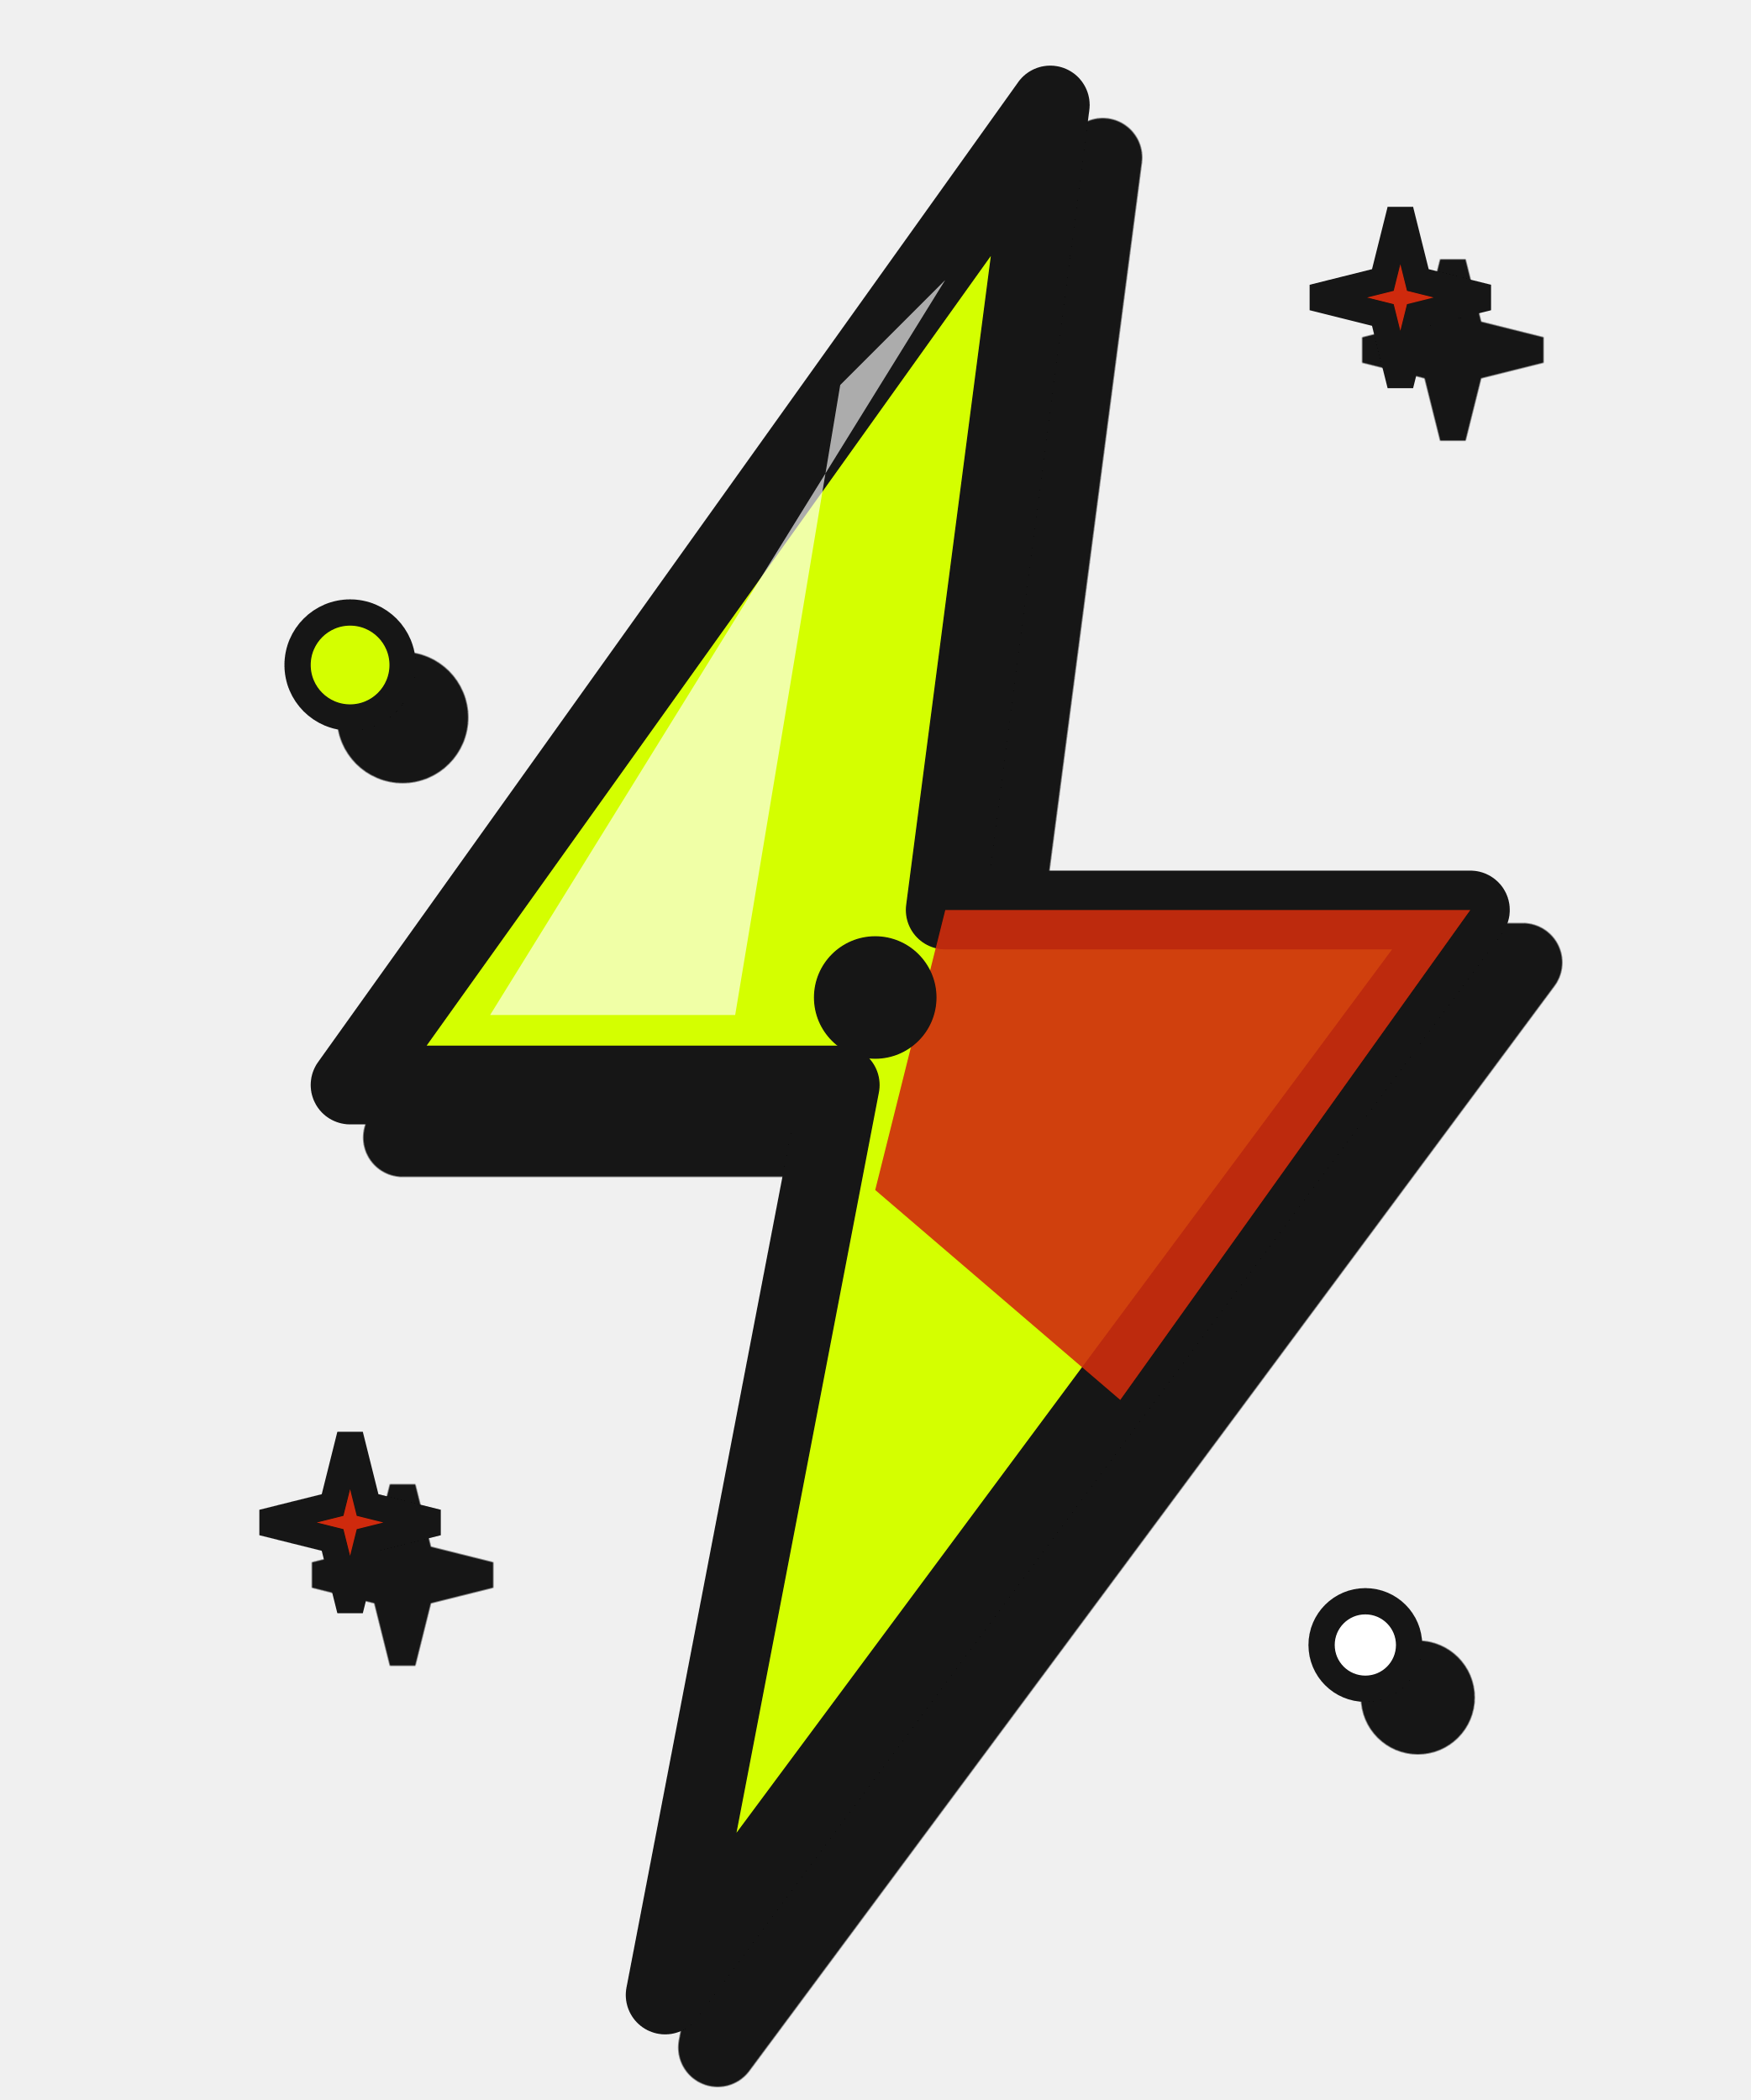
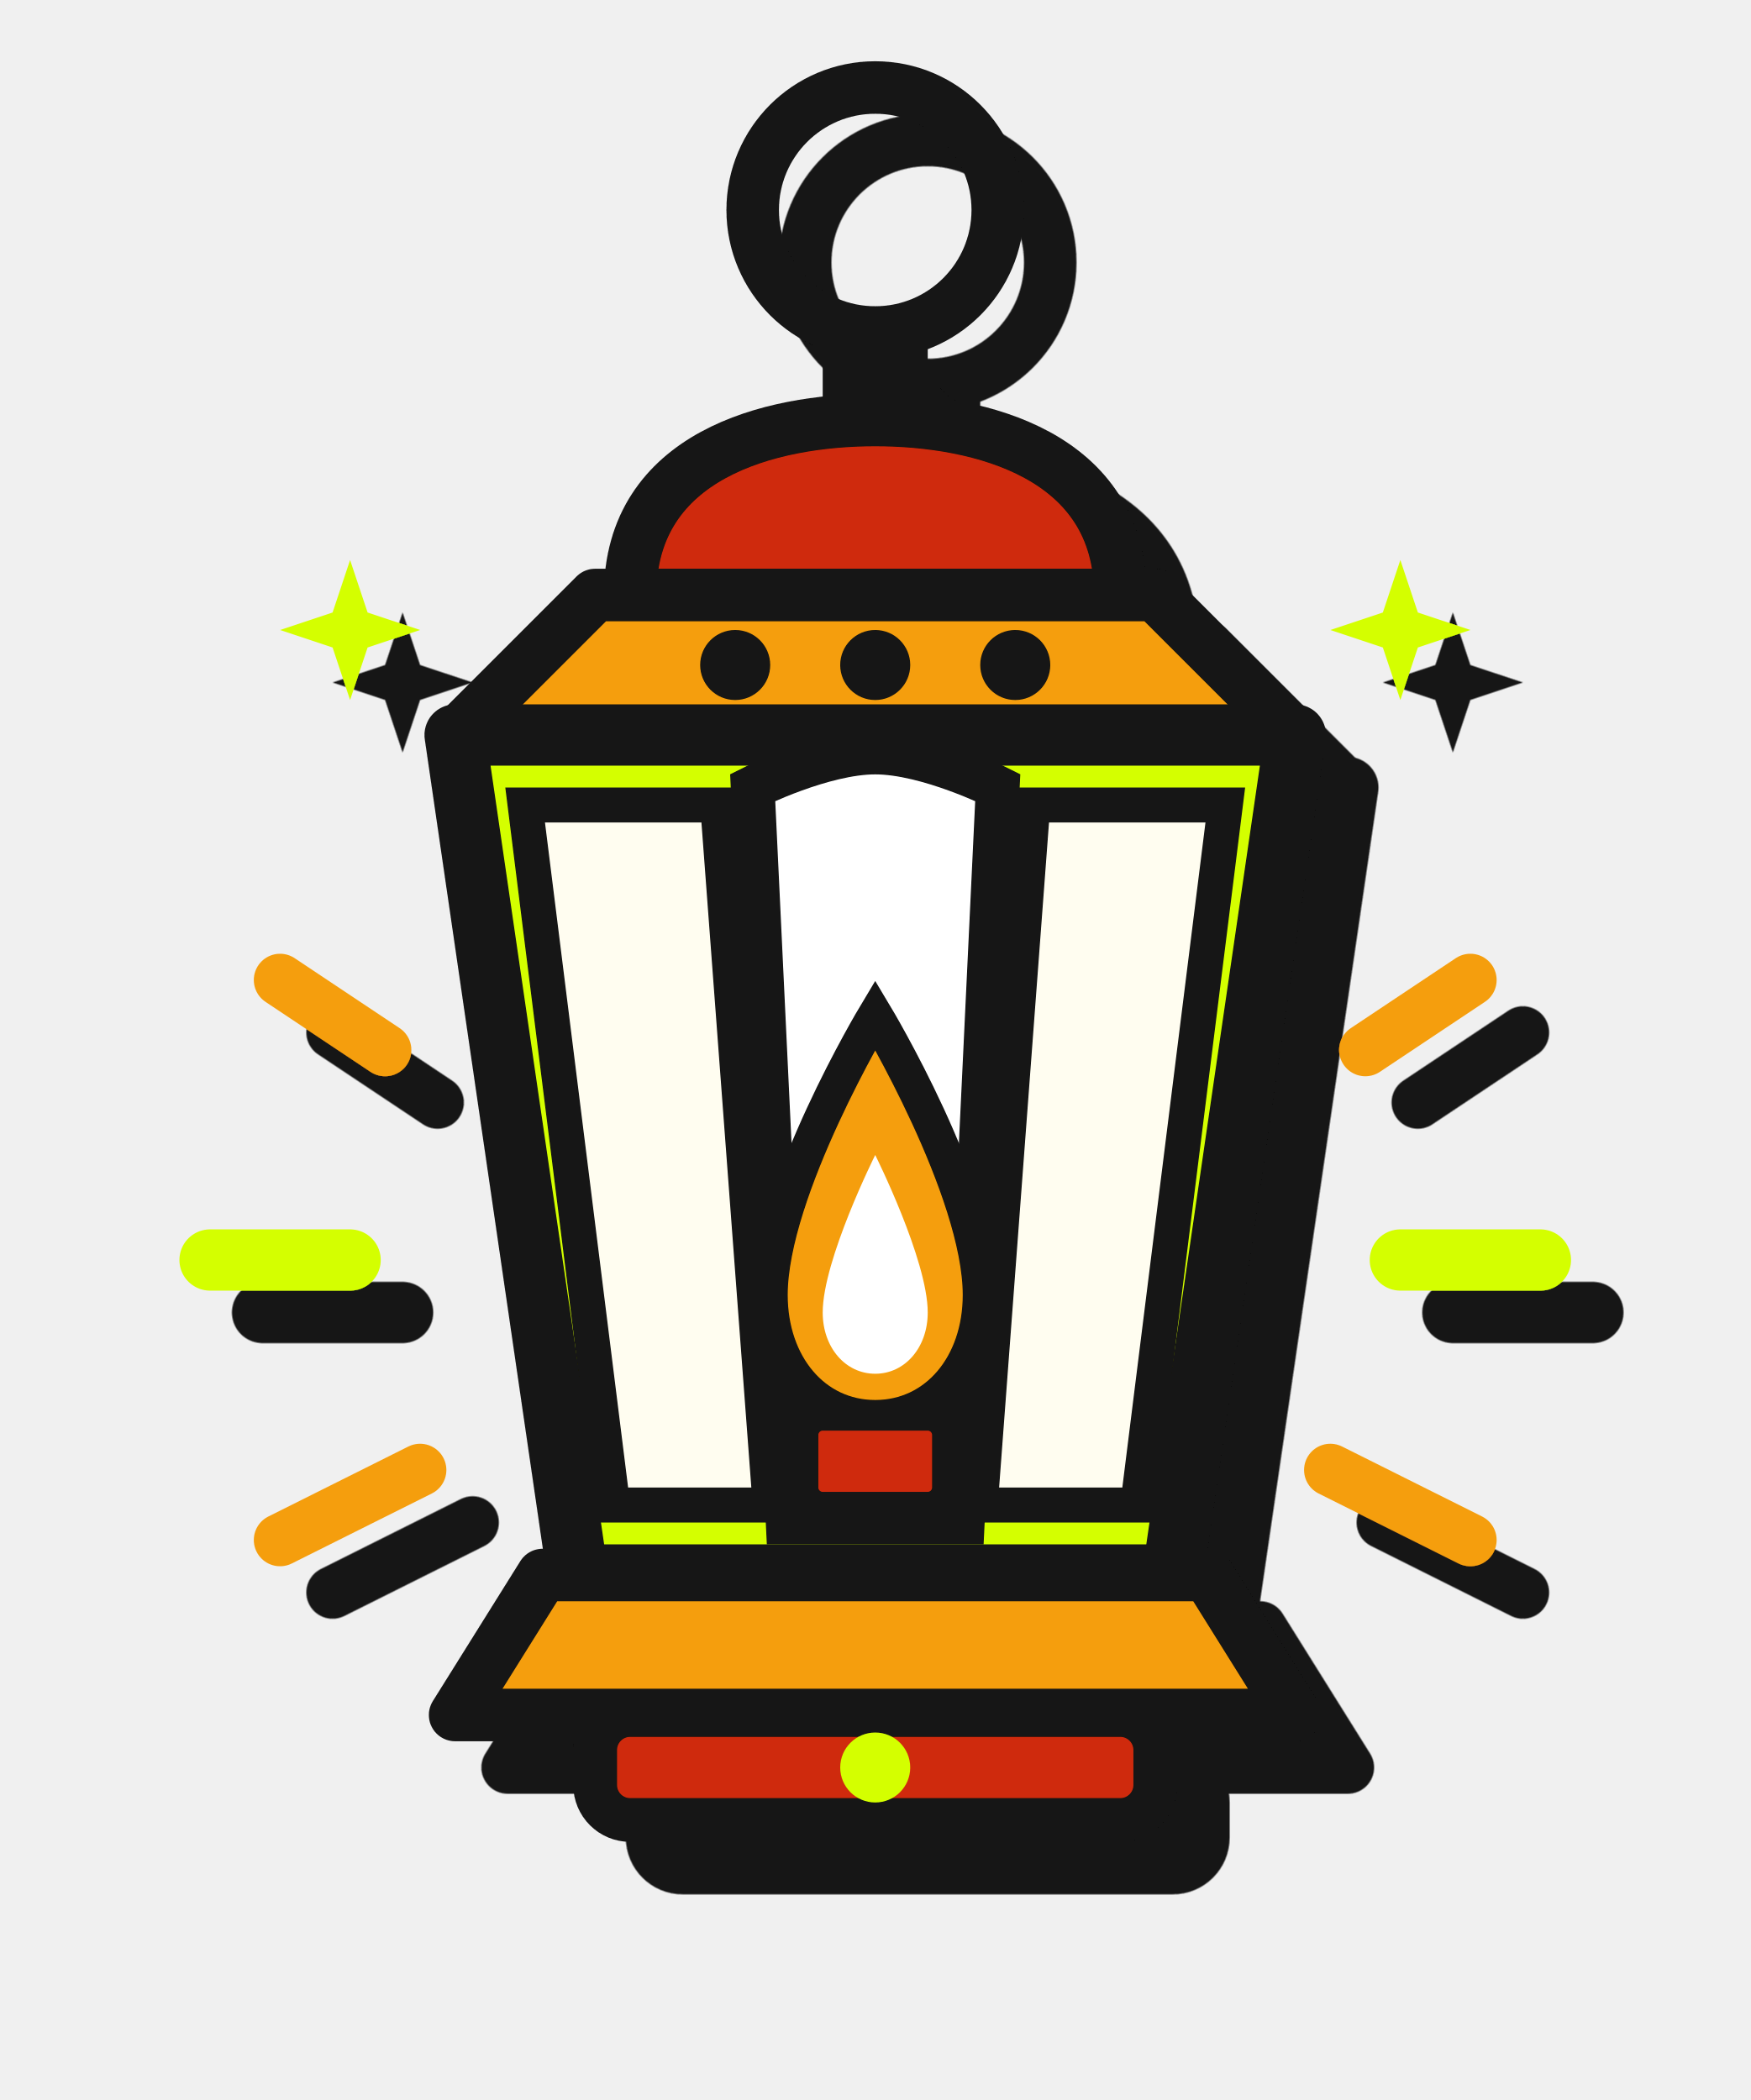
<svg xmlns="http://www.w3.org/2000/svg" viewBox="0 0 100 120" fill="none">
-   <g filter="drop-shadow(3px 3px 0px #121212)">
-     <polygon points="60,6 20,62 48,62 38,114 84,52 54,52" fill="#D4FF00" stroke="#121212" stroke-width="4.5" stroke-linejoin="round" />
-     <polygon points="54,52 84,52 64,80 50,68" fill="#CF2B09" opacity="0.9" />
-     <polygon points="54,16 28,58 42,58 48,22" fill="#FFFFFF" opacity="0.65" />
-     <circle cx="50" cy="57" r="3.5" fill="#121212" />
-     <g transform="translate(74, 12)">
-       <polygon points="6,0 7,4 11,5 7,6 6,10 5,6 1,5 5,4" fill="#CF2B09" stroke="#121212" stroke-width="1.5" />
-     </g>
-     <g transform="translate(14, 82)">
-       <polygon points="6,0 7,4 11,5 7,6 6,10 5,6 1,5 5,4" fill="#CF2B09" stroke="#121212" stroke-width="1.5" />
-     </g>
-     <circle cx="20" cy="38" r="3" fill="#D4FF00" stroke="#121212" stroke-width="1.5" />
-     <circle cx="78" cy="94" r="2.5" fill="#FFFFFF" stroke="#121212" stroke-width="1.5" />
+   <defs>
+     <filter id="lanternFanousShadow" x="-15%" y="-15%" width="135%" height="135%">
+       <feDropShadow dx="3" dy="3" stdDeviation="0" flood-color="#121212" />
+     </filter>
+   </defs>
+   <g filter="url(#lanternFanousShadow)">
+     <circle cx="50" cy="12" r="7" fill="none" stroke="#121212" stroke-width="3" />
+     <rect x="47" y="18" width="6" height="5" fill="#121212" />
+     <path d="M51 22 C49 22 47 23 47 25 C47 27 49 28 51 28 C52 28 53 27.5 53.5 27 C52 27.2 50.8 26.2 50.8 25 C50.8 23.8 52 22.8 53.5 23 C53 22.5 52 22 51 22 Z" fill="#D4FF00" stroke="#121212" stroke-width="1.5" />
+     <path d="M36 34 C36 26 44 24 50 24 C56 24 64 26 64 34 Z" fill="#CF2B09" stroke="#121212" stroke-width="3" stroke-linejoin="round" />
+     <path d="M26 42 L34 34 L66 34 L74 42 Z" fill="#F59E0B" stroke="#121212" stroke-width="3" stroke-linejoin="round" />
+     <circle cx="42" cy="38" r="2" fill="#121212" />
+     <circle cx="50" cy="38" r="2" fill="#121212" />
+     <circle cx="58" cy="38" r="2" fill="#121212" />
+     <path d="M26 42 L33 90 L67 90 L74 42 Z" fill="#D4FF00" stroke="#121212" stroke-width="3.5" stroke-linejoin="round" />
+     <path d="M30 46 L35 86 L44 86 L41 46 Z" fill="#FFFDF0" stroke="#121212" stroke-width="2" />
+     <path d="M70 46 L65 86 L56 86 L59 46 Z" fill="#FFFDF0" stroke="#121212" stroke-width="2" />
+     <path d="M43 45 C43 45 47 43 50 43 C53 43 57 45 57 45 L55 87 L45 87 Z" fill="#FFFFFF" stroke="#121212" stroke-width="2.5" />
+     <path d="M50 58 C50 58 44 68 44 74 C44 78 46.5 81 50 81 C53.5 81 56 78 56 74 C56 68 50 58 50 58 Z" fill="#F59E0B" stroke="#121212" stroke-width="2" />
+     <path d="M50 66 C50 66 47 72 47 75 C47 77 48.3 78.5 50 78.5 C51.7 78.5 53 77 53 75 C53 72 50 66 50 66 Z" fill="#FFFFFF" />
+     <rect x="46" y="81" width="8" height="5" rx="1" fill="#CF2B09" stroke="#121212" stroke-width="1.5" />
+     <path d="M31 90 L26 98 L74 98 L69 90 Z" fill="#F59E0B" stroke="#121212" stroke-width="3" stroke-linejoin="round" />
+     <rect x="34" y="98" width="32" height="6" rx="2" fill="#CF2B09" stroke="#121212" stroke-width="2.5" />
+     <circle cx="50" cy="101" r="2" fill="#D4FF00" />
+     <line x1="16" y1="56" x2="22" y2="60" stroke="#F59E0B" stroke-width="3" stroke-linecap="round" />
+     <line x1="12" y1="72" x2="20" y2="72" stroke="#D4FF00" stroke-width="3.5" stroke-linecap="round" />
+     <line x1="16" y1="88" x2="24" y2="84" stroke="#F59E0B" stroke-width="3" stroke-linecap="round" />
+     <line x1="84" y1="56" x2="78" y2="60" stroke="#F59E0B" stroke-width="3" stroke-linecap="round" />
+     <line x1="88" y1="72" x2="80" y2="72" stroke="#D4FF00" stroke-width="3.5" stroke-linecap="round" />
+     <line x1="84" y1="88" x2="76" y2="84" stroke="#F59E0B" stroke-width="3" stroke-linecap="round" />
+     <polygon points="20,32 21,35 24,36 21,37 20,40 19,37 16,36 19,35" fill="#D4FF00" />
+     <polygon points="80,32 81,35 84,36 81,37 80,40 79,37 76,36 79,35" fill="#D4FF00" />
  </g>
</svg>
